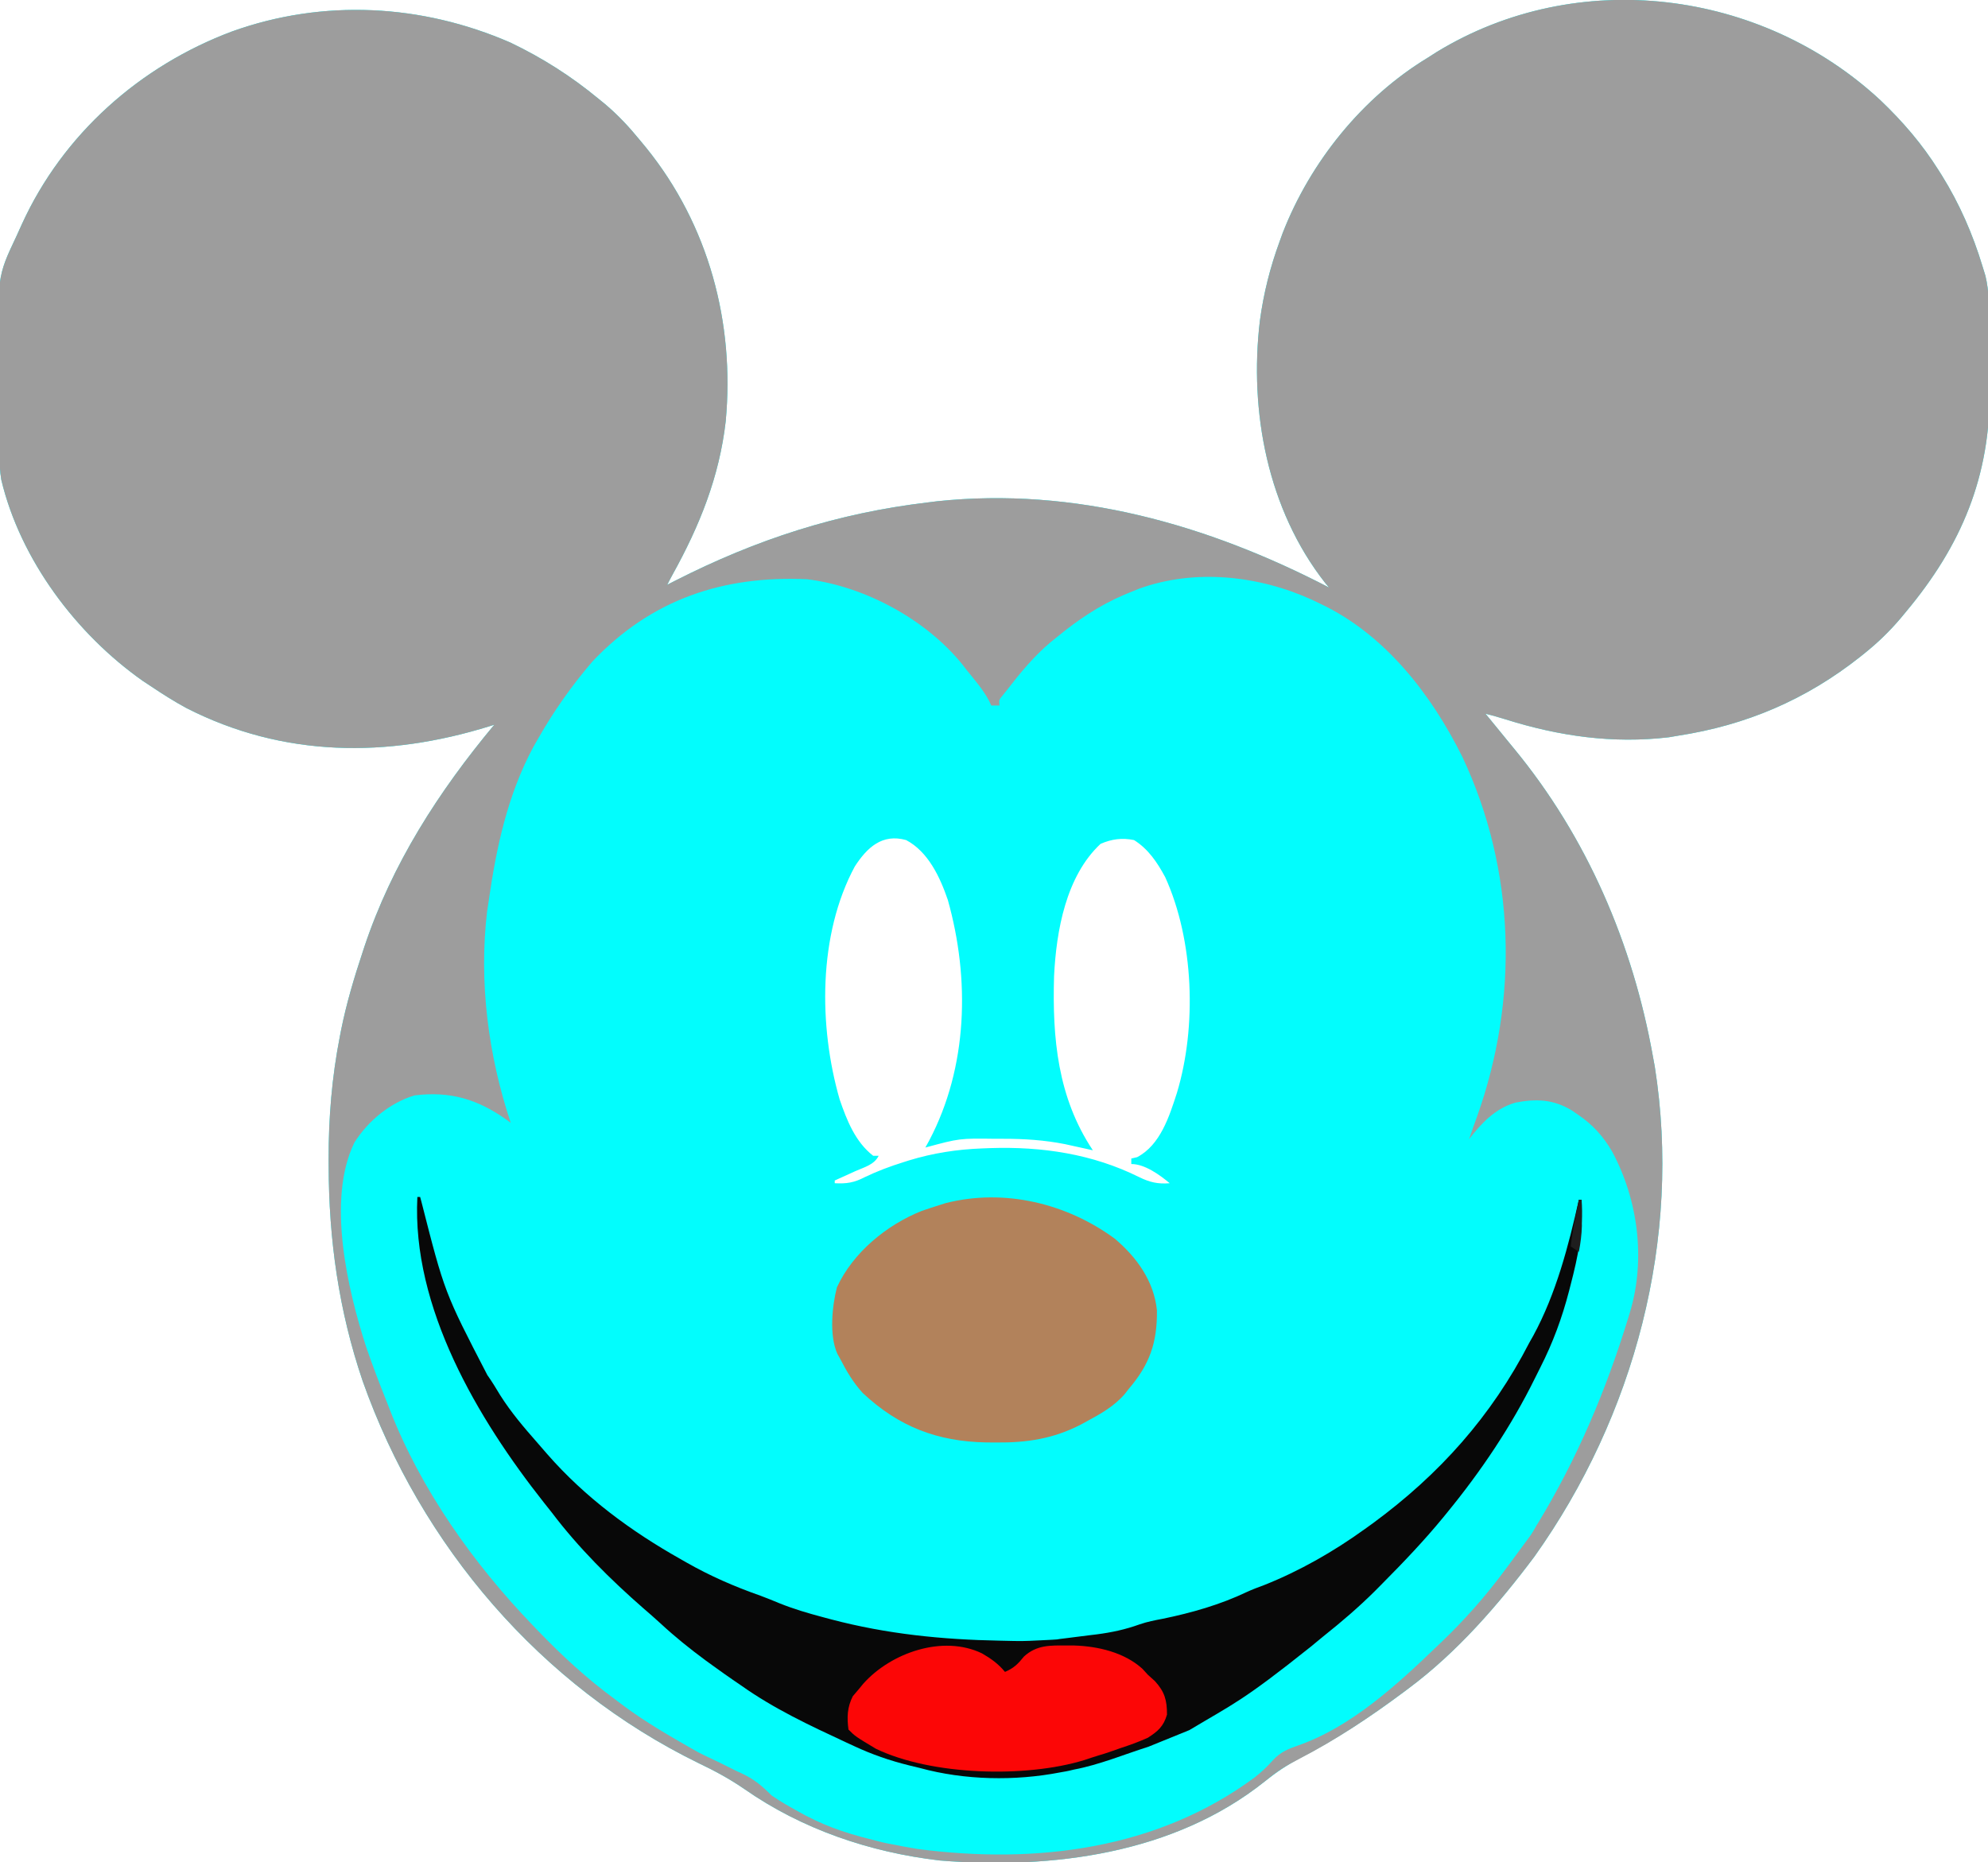
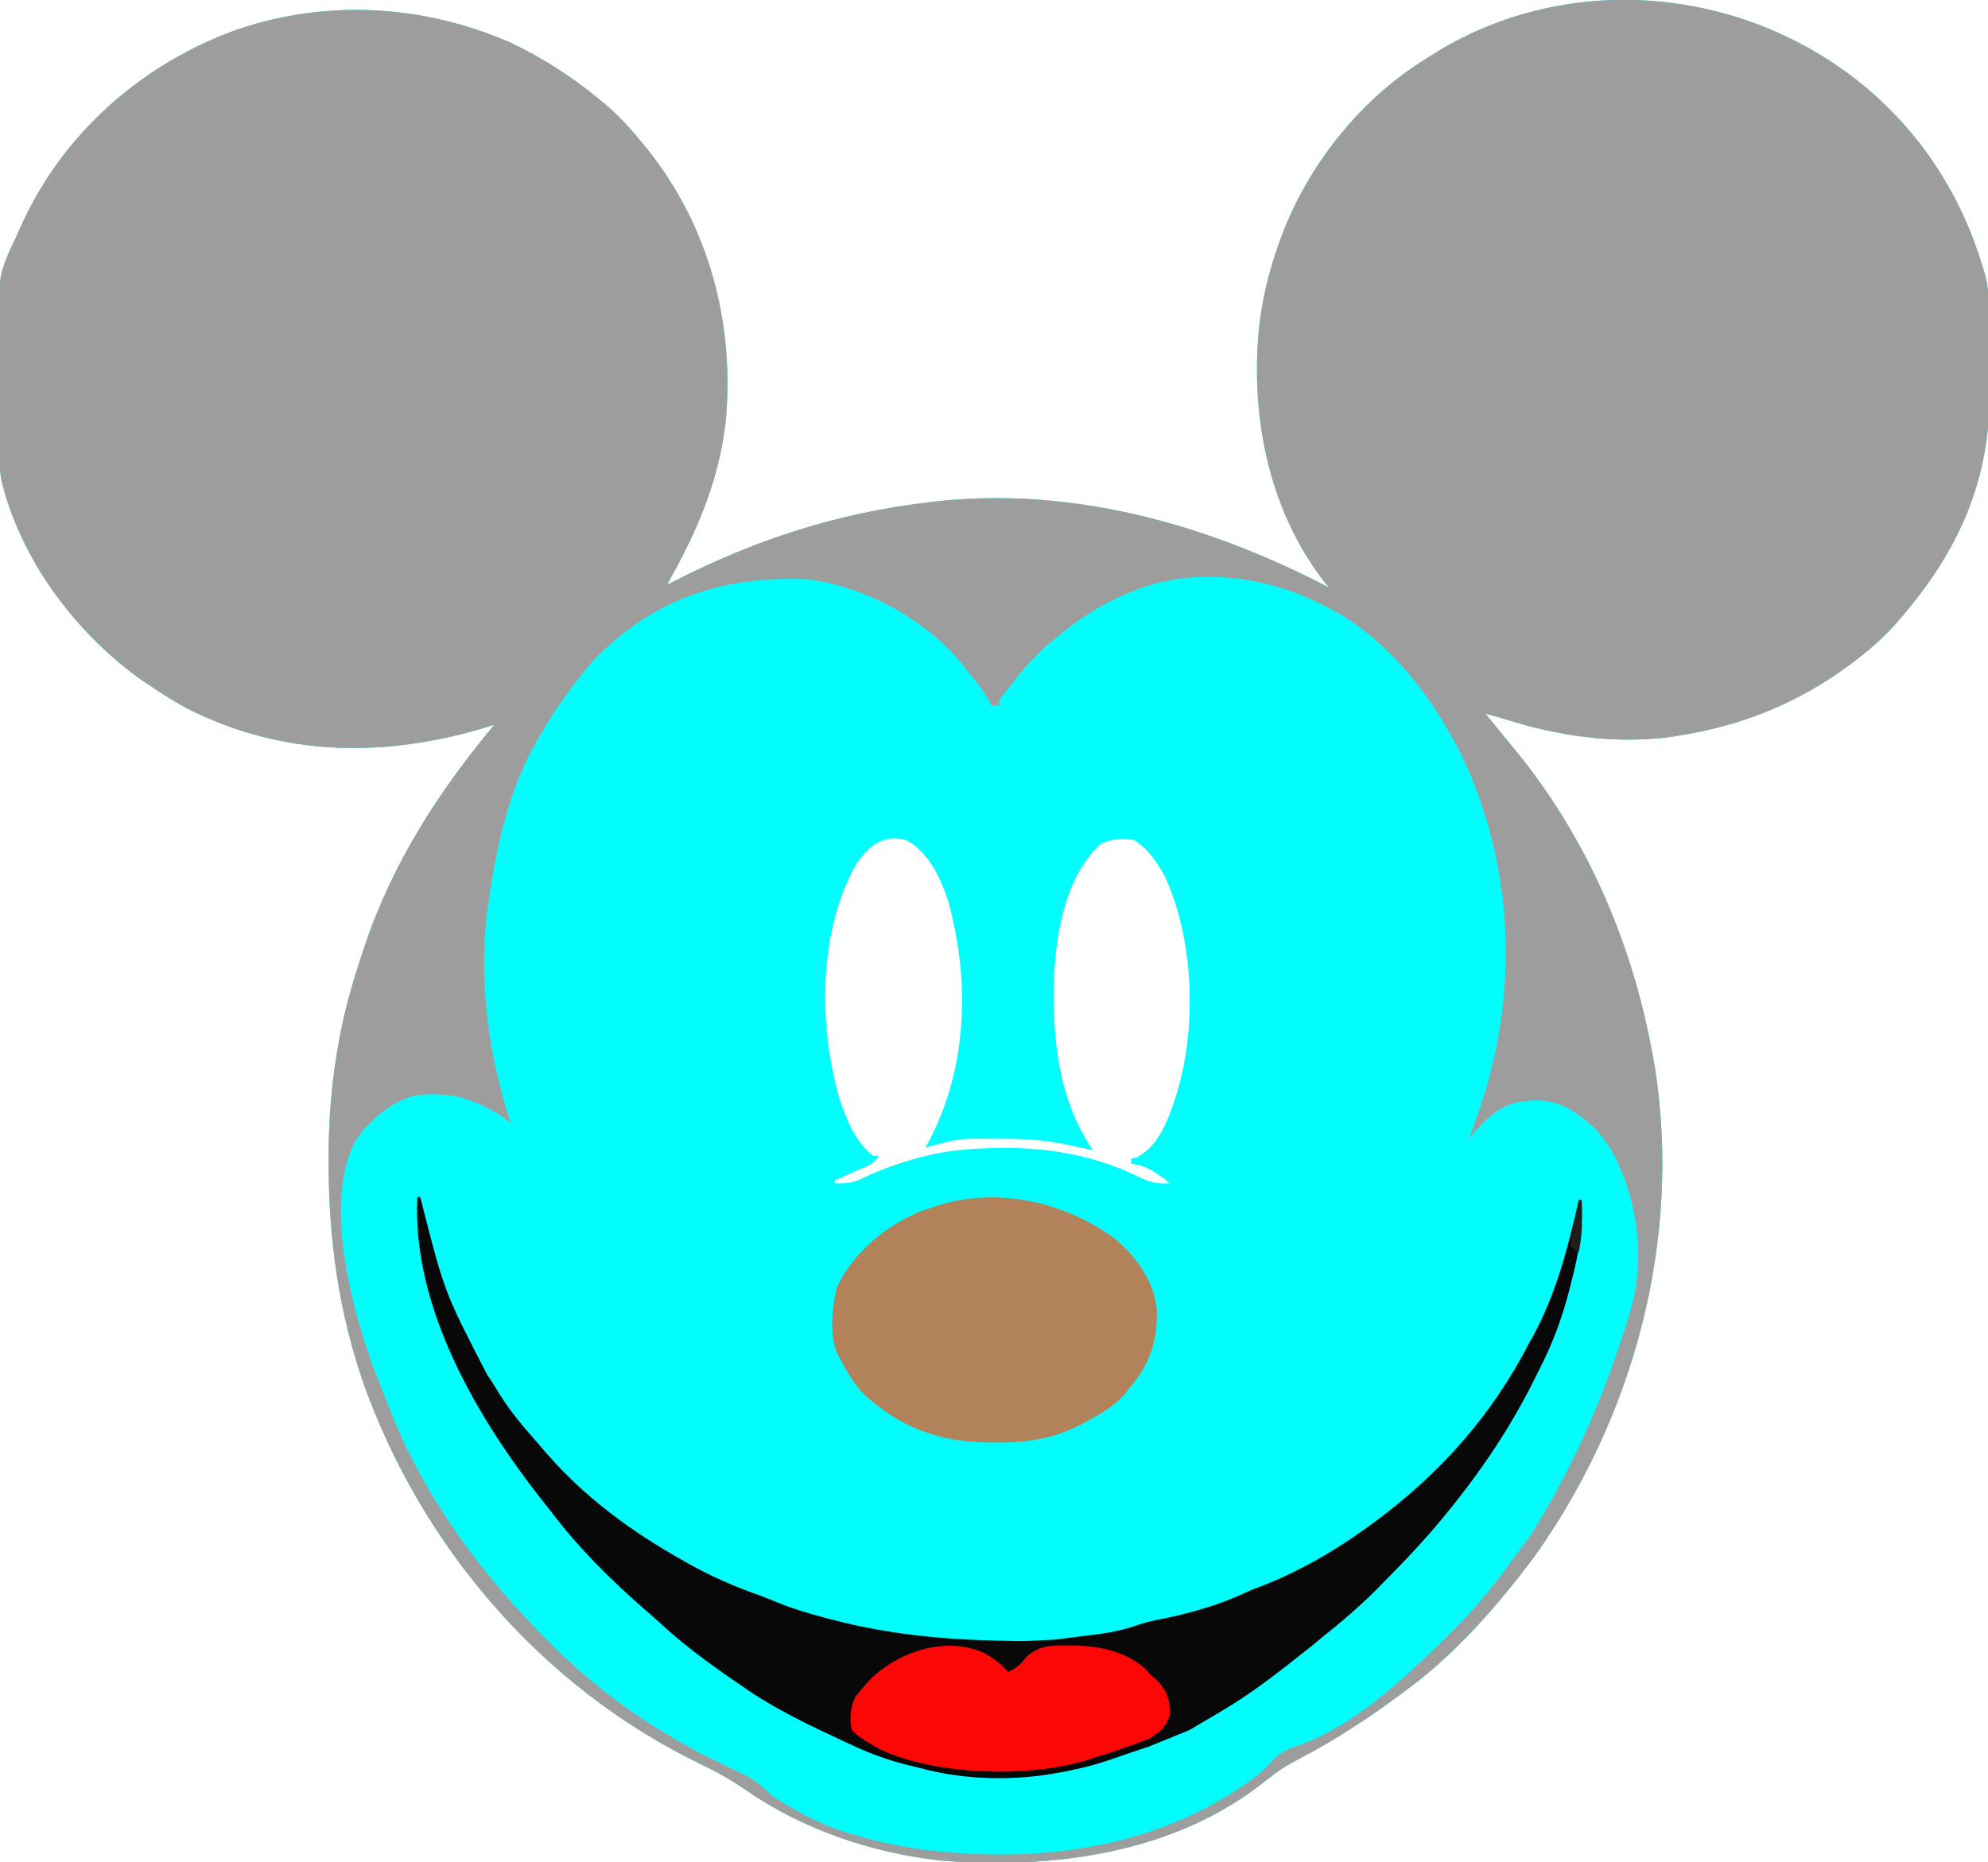
<svg xmlns="http://www.w3.org/2000/svg" version="1.1" width="724" height="678" id="svg64">
  <defs id="defs68" />
  <path d="M0 0 C8.143 7.776 15.153 15.923 21.145 25.457 C21.728 26.378 21.728 26.378 22.323 27.318 C28.795 37.718 33.591 48.732 37.145 60.457 C37.495 61.599 37.846 62.742 38.207 63.919 C39.616 69.692 39.508 75.529 39.551 81.441 C39.562 82.692 39.574 83.943 39.585 85.232 C39.604 87.878 39.618 90.523 39.625 93.169 C39.638 97.153 39.706 101.134 39.77 105.117 C40.034 136.979 29.546 162.099 9.145 186.457 C8.558 187.167 7.971 187.878 7.367 188.609 C3.326 193.384 -0.975 197.546 -5.855 201.457 C-6.355 201.858 -6.855 202.259 -7.37 202.672 C-27.15 218.343 -48.974 227.652 -73.855 231.457 C-74.928 231.641 -76 231.826 -77.105 232.016 C-97.462 234.412 -116.981 231.629 -136.379 225.543 C-138.868 224.766 -141.318 224.043 -143.855 223.457 C-143.072 224.404 -143.072 224.404 -142.273 225.371 C-140.242 227.84 -138.222 230.316 -136.207 232.798 C-135.323 233.884 -134.435 234.966 -133.543 236.046 C-106.896 268.344 -90.163 307.359 -82.855 348.457 C-82.641 349.621 -82.427 350.785 -82.207 351.984 C-72.306 414.62 -89.596 479.215 -126.043 530.457 C-139.142 547.949 -154.246 565.361 -171.855 578.457 C-172.498 578.938 -173.14 579.419 -173.801 579.914 C-185.858 588.91 -198.109 596.993 -211.48 603.895 C-216.113 606.338 -220.212 609.131 -224.293 612.395 C-257.293 638.71 -301.652 644.474 -342.559 641.157 C-368.018 638.197 -392.788 629.79 -413.827 615.078 C-419.158 611.423 -424.588 608.479 -430.418 605.707 C-487.953 577.586 -531.538 526.569 -552.79 466.482 C-561.481 440.88 -565.108 415.039 -565.168 388.082 C-565.172 387.291 -565.175 386.499 -565.179 385.684 C-565.216 370.674 -563.986 355.828 -561.105 341.082 C-560.938 340.217 -560.77 339.352 -560.597 338.46 C-558.664 328.926 -555.924 319.681 -552.855 310.457 C-552.637 309.79 -552.418 309.122 -552.193 308.435 C-542.115 278.154 -525.129 251.804 -504.855 227.457 C-505.404 227.628 -505.952 227.8 -506.517 227.976 C-543.781 239.557 -581.641 239.433 -617.007 221.357 C-621.44 218.946 -625.671 216.273 -629.855 213.457 C-631.337 212.481 -631.337 212.481 -632.848 211.484 C-657.064 194.454 -677.471 167.294 -684.397 138.18 C-684.922 135.064 -685.02 132.093 -685.064 128.933 C-685.083 127.63 -685.103 126.327 -685.123 124.985 C-685.137 123.565 -685.151 122.146 -685.164 120.727 C-685.171 120.003 -685.177 119.28 -685.184 118.535 C-685.217 114.695 -685.241 110.856 -685.26 107.016 C-685.278 103.874 -685.313 100.734 -685.363 97.593 C-685.883 64.298 -685.883 64.298 -678.855 49.457 C-678.195 48.001 -677.536 46.545 -676.877 45.088 C-661.915 12.301 -633.896 -12.511 -600.392 -25.078 C-567.133 -37.036 -531.231 -35.087 -498.977 -21.039 C-487.293 -15.439 -476.835 -8.791 -466.855 -0.543 C-466.085 0.086 -465.314 0.715 -464.52 1.363 C-459.803 5.339 -455.752 9.683 -451.855 14.457 C-451.082 15.393 -450.309 16.329 -449.512 17.293 C-426.762 45.423 -417.234 81.042 -420.562 116.893 C-422.884 137.184 -430.087 155.022 -439.919 172.756 C-440.591 173.976 -441.233 175.212 -441.855 176.457 C-440.909 175.972 -439.963 175.488 -438.988 174.988 C-409.346 159.909 -379.915 150.362 -346.855 146.457 C-345.26 146.256 -345.26 146.256 -343.633 146.051 C-293.476 140.732 -244.973 154.534 -200.855 177.457 C-201.317 176.907 -201.778 176.356 -202.254 175.789 C-223.172 149.124 -229.964 113.404 -226.03 80.322 C-224.676 70.314 -222.328 60.93 -218.855 51.457 C-218.487 50.437 -218.118 49.418 -217.738 48.367 C-207.638 22.42 -188.714 -1.079 -164.855 -15.543 C-163.807 -16.213 -162.759 -16.884 -161.68 -17.574 C-110.416 -48.899 -43.504 -40.456 0 0 Z M-373.547 279.066 C-386.945 303.916 -386.74 337.345 -379.055 363.973 C-376.434 371.587 -373.362 379.396 -366.855 384.457 C-366.195 384.457 -365.535 384.457 -364.855 384.457 C-366.515 387.776 -370.16 388.621 -373.418 390.082 C-374.129 390.407 -374.84 390.732 -375.572 391.066 C-377.331 391.869 -379.093 392.664 -380.855 393.457 C-380.855 393.787 -380.855 394.117 -380.855 394.457 C-376.527 394.677 -373.816 394.261 -369.98 392.27 C-365.334 390.038 -360.702 388.301 -355.793 386.77 C-355.157 386.568 -354.521 386.366 -353.866 386.157 C-345.029 383.456 -336.331 382.117 -327.105 381.77 C-326.138 381.733 -325.171 381.696 -324.174 381.658 C-305.377 381.046 -286.98 383.779 -270.004 392.221 C-266.1 394.13 -263.197 394.795 -258.855 394.457 C-262.515 391.407 -267.934 387.457 -272.855 387.457 C-272.855 386.797 -272.855 386.137 -272.855 385.457 C-272.154 385.292 -271.453 385.127 -270.73 384.957 C-262.293 380.555 -259.005 370.108 -256.252 361.591 C-248.952 337.47 -250.038 305.965 -260.5 282.98 C-263.376 277.627 -266.638 272.734 -271.855 269.457 C-276.246 268.571 -279.955 269.069 -284.043 270.832 C-296.652 282.6 -300.173 302.53 -300.981 319.023 C-301.635 341.634 -299.691 363.204 -286.855 382.457 C-287.773 382.252 -288.691 382.047 -289.637 381.836 C-290.864 381.567 -292.091 381.297 -293.355 381.02 C-294.562 380.753 -295.769 380.486 -297.012 380.211 C-304.545 378.733 -311.759 378.264 -319.418 378.27 C-320.378 378.27 -321.338 378.27 -322.327 378.27 C-335.439 378.092 -335.439 378.092 -347.855 381.457 C-347.397 380.62 -346.938 379.784 -346.465 378.922 C-332.371 352.184 -331.563 320.094 -339.668 291.27 C-342.492 283.011 -346.784 273.723 -354.855 269.457 C-363.539 267.028 -369.033 272.103 -373.547 279.066 Z " fill="#02FDFD" transform="translate(684.8555,36.54297)" id="path2" />
  <path d="m 0,0 c 8.143,7.776 15.153,15.923 21.145,25.457 l 1.178,1.861 c 6.472,10.4 11.269,21.413 14.822,33.139 l 1.063,3.462 c 1.409,5.773 1.301,11.61 1.344,17.522 l 0.035,3.79 c 0.019,2.646 0.033,5.292 0.04,7.938 0.013,3.983 0.081,7.965 0.145,11.948 0.265,31.862 -10.223,56.982 -30.625,81.34 l -1.777,2.152 c -4.042,4.775 -8.342,8.937 -13.223,12.848 l -1.514,1.215 c -19.781,15.671 -41.604,24.98 -66.486,28.785 l -3.25,0.559 c -20.356,2.396 -39.876,-0.387 -59.273,-6.473 -2.489,-0.777 -4.939,-1.5 -7.477,-2.086 l 1.582,1.914 c 2.031,2.468 4.052,4.945 6.066,7.427 0.884,1.086 1.772,2.168 2.664,3.248 26.647,32.298 43.38,71.313 50.688,112.411 l 0.648,3.527 c 9.901,62.635 -7.389,127.23 -43.836,178.473 -13.099,17.492 -28.203,34.904 -45.812,48 l -1.946,1.457 c -12.057,8.996 -24.712,17.416 -38.083,24.318 -4.632,2.443 -7.143,3.897 -12.408,8.162 -33,26.316 -77.359,32.079 -118.266,28.762 -25.46,-2.96 -50.23,-11.367 -71.269,-26.079 -5.33,-3.655 -10.761,-6.599 -16.591,-9.371 -57.535,-28.121 -101.12,-79.138 -122.372,-139.225 -8.692,-25.602 -12.319,-51.443 -12.378,-78.4 l -0.011,-2.398 c -0.036,-15.009 1.194,-29.855 4.074,-44.602 l 0.508,-2.622 c 1.933,-9.534 4.674,-18.779 7.742,-28.003 l 0.662,-2.022 c 10.078,-30.281 27.064,-56.63 47.338,-80.978 l -1.661,0.519 c -37.264,11.581 -75.124,11.457 -110.49,-6.619 -4.433,-2.412 -8.664,-5.084 -12.849,-7.9 l -2.992,-1.973 c -24.217,-17.03 -44.624,-44.191 -51.549,-73.304 -0.525,-3.116 -0.623,-6.087 -0.667,-9.247 l -0.059,-3.948 c -0.015,-1.419 -0.029,-2.839 -0.041,-4.258 l -0.02,-2.191 c -0.033,-3.84 -0.057,-7.679 -0.076,-11.519 -0.018,-3.141 -0.052,-6.282 -0.103,-9.423 -0.52,-33.295 -0.52,-33.295 6.508,-48.136 0.66,-1.456 1.32,-2.912 1.978,-4.369 14.963,-32.788 42.981,-57.599 76.486,-70.167 33.258,-11.958 69.161,-10.009 101.415,4.039 11.684,5.6 22.141,12.248 32.121,20.496 l 2.336,1.906 c 4.716,3.975 8.768,8.319 12.664,13.094 l 2.344,2.836 c 22.75,28.13 32.277,63.75 28.95,99.6 -2.322,20.291 -9.525,38.129 -19.357,55.863 -0.671,1.22 -1.314,2.456 -1.936,3.701 l 2.867,-1.469 c 29.642,-15.08 59.073,-24.627 92.133,-28.531 l 3.223,-0.406 c 50.157,-5.319 98.66,8.483 142.777,31.406 l -1.398,-1.668 c -20.918,-26.665 -27.71,-62.385 -23.776,-95.468 1.354,-10.008 3.702,-19.392 7.175,-28.865 l 1.117,-3.09 c 10.1,-25.947 29.024,-49.447 52.883,-63.91 l 3.176,-2.031 C -110.416,-48.899 -43.504,-40.456 0,0 Z m -469.156,204.473 c -7.492,8.749 -13.997,17.964 -19.699,27.984 l -1.805,3.156 c -9.319,17.396 -13.429,36.458 -16.195,55.844 l -0.586,3.812 c -3.082,25.823 0.394,52.613 8.586,77.188 l -1.582,-1.172 c -10.513,-7.438 -20.451,-10.426 -33.418,-8.828 -8.935,2.645 -17.009,9.334 -21.938,17.188 -10.182,20.786 -2.418,53.672 4.246,74.332 2.367,6.905 4.98,13.704 7.691,20.48 l 0.929,2.398 c 11.347,29.191 30.444,56.123 52.071,78.602 l 1.817,1.9 c 8.841,9.195 17.901,17.552 28.183,25.1 1.129,0.848 2.258,1.695 3.387,2.543 7.771,5.756 16.168,10.611 24.556,15.415 3.992,2.32 5.779,2.961 10.057,5.042 l 2.5,1.25 3.5,1.75 2.004,0.914 c 4.58,2.138 7.397,4.487 10.996,8.086 3.218,2.219 6.569,4.131 10,6 l 2.32,1.281 c 9.482,4.922 16.876,7.022 26.516,9.391 2.072,0.585 3.851,0.926 6.164,1.327 1.763,0.373 3.536,0.699 5.312,1 l 2.863,0.5 c 43.134,5.64 87.267,0.212 122.82,-26.109 2.465,-1.962 4.491,-3.857 6.566,-6.203 2.805,-3.014 5.434,-4.094 9.312,-5.438 19.114,-6.701 35.732,-21.897 50.125,-35.75 l 1.755,-1.673 c 8.581,-8.209 16.194,-16.777 23.245,-26.327 l 1.441,-1.927 c 1.426,-1.912 2.839,-3.834 4.247,-5.76 l 1.317,-1.783 c 2.48,-3.408 2.604,-3.306 4.743,-7.165 l 0.252,-0.365 c 14.408,-23.709 24.887,-48.494 33,-75 l 0.661,-2.154 c 5.727,-19.282 2.868,-40.847 -6.528,-58.358 -3.16,-5.424 -6.907,-9.678 -12.133,-13.238 l -2.5,-1.734 c -6.736,-4.084 -12.937,-4.362 -20.562,-2.891 -7.306,2.067 -12.464,7.504 -16.938,13.375 0.939,-2.817 1.945,-5.6 2.961,-8.391 15.154,-42.556 14.074,-89.554 -5.348,-130.828 -11.268,-22.763 -28.188,-44.673 -51.613,-55.781 l -3.172,-1.523 c -19.39,-8.833 -42.677,-11.419 -63.039,-4.02 -1.267,0.504 -2.53,1.018 -3.789,1.543 l -1.876,0.779 c -8.957,3.85 -16.609,9.065 -24.124,15.221 l -2.43,1.965 c -5.971,5.051 -10.796,10.861 -15.57,17.035 l -1.758,2.203 c -1.432,1.707 -1.432,1.707 -1.242,3.797 h -3 l -0.797,-1.73 c -2.192,-4.135 -5.279,-7.633 -8.203,-11.27 l -1.406,-1.824 c -13.23,-16.499 -35.652,-28.605 -56.594,-31.176 -30.686,-1.415 -56.826,7.297 -78.301,30.016 z" fill="#7f7f7f" transform="translate(684.8555,36.54297)" id="path4" style="display:inline;fill:#9d9d9d;fill-opacity:1" />
  <path d="M 0,0 H 1 L 1.44,1.594 C 9.886,34.759 9.886,34.759 25.488,64.879 27.189,67.265 28.673,69.742 30.188,72.25 c 3.944,6.225 8.609,11.704 13.468,17.222 1.231,1.399 2.449,2.811 3.665,4.224 C 61.106,109.458 77.818,121.779 96,132 l 1.854,1.062 c 8.763,4.999 17.586,8.842 27.104,12.186 2.311,0.851 4.578,1.79 6.854,2.732 5.197,2.094 10.463,3.646 15.875,5.082 l 2.917,0.78 c 20.393,5.376 40.499,7.393 61.521,7.782 1.749,0.038 3.497,0.077 5.246,0.117 4.21,0.094 7.196,-0.138 11.33,-0.329 l 2.596,-0.133 1.665,-0.113 L 234,161 l 1.877,-0.228 c 2.855,-0.352 5.708,-0.718 8.561,-1.085 l 2.951,-0.357 c 5.461,-0.712 10.427,-1.769 15.607,-3.636 2.808,-0.972 5.651,-1.518 8.567,-2.069 10.42,-2.154 20.776,-5.102 30.406,-9.684 2.104,-0.975 4.231,-1.766 6.406,-2.566 C 321.312,136.24 333.73,129.133 345,121 l 2.938,-2.109 C 372.223,101.056 391.167,79.866 405,53 l 1.414,-2.5 C 414.667,35.318 419.248,17.787 423,1 h 1 c 0.694,10.907 -1.265,20.51 -4,31 l -0.567,2.222 c -2.539,9.789 -5.879,18.852 -10.461,27.867 -0.655,1.288 -1.301,2.581 -1.938,3.877 C 398.404,83.497 387.376,99.895 375,115 l -1.35,1.657 c -6.979,8.505 -14.524,16.415 -22.275,24.218 l -2.601,2.629 C 342.825,149.424 336.562,154.775 330,160 c -1.543,1.27 -3.084,2.54 -4.625,3.812 -25.054,20.021 -28.36,20.87 -44.228,30.389 l -14.939,6.068 c -8.78,2.775 -17.873,6.582 -27.168,8.323 -2.698,0.696 -3.035,0.636 -5.021,1.025 C 217.629,212.79 199.315,212.468 183,208 c -1.304,-0.32 -2.609,-0.636 -3.914,-0.949 C 172.023,205.301 165.583,203.074 159,200 l -3.021,-1.396 C 142.816,192.481 129.871,186.424 118,178 l -2.629,-1.789 C 112.887,174.508 110.439,172.766 108,171 l -2.93,-2.117 c -5.78,-4.25 -11.258,-8.673 -16.523,-13.547 -2.045,-1.876 -4.119,-3.691 -6.223,-5.5 C 70.28,139.323 58.649,127.765 49,115 48.004,113.742 47.007,112.486 46.008,111.23 21.946,80.744 -2.06,40.284 0,0 Z" fill="#080808" transform="translate(152,436)" id="path6" style="display:inline" />
  <path d="m 0,0 c 8.016,6.769 14.299,15.45 15.387,26.129 0.134,11.831 -2.666,19.755 -10.336,28.703 -0.443,0.572 -0.887,1.145 -1.344,1.734 -3.902,4.525 -8.714,7.212 -13.906,10.016 -0.691,0.377 -1.381,0.754 -2.093,1.142 -10.037,5.194 -19.682,6.646 -30.907,6.545 -1.189,-0.008 -2.377,-0.017 -3.602,-0.025 -17.775,-0.341 -31.857,-5.71 -44.953,-18.006 -3.431,-3.761 -5.887,-7.89 -8.195,-12.406 -0.346,-0.62 -0.692,-1.24 -1.049,-1.879 -2.992,-6.674 -1.932,-17.317 -0.146,-24.242 5.88,-12.673 18.02,-22.62 30.758,-27.754 2.135,-0.741 4.28,-1.452 6.438,-2.125 0.773,-0.246 1.547,-0.492 2.344,-0.746 C -40.229,-18.371 -17.482,-12.851 0,0 Z" fill="#b2825b" transform="translate(405.9492,451.168)" id="path8" style="display:inline" />
-   <path d="m 0,0 c 3.24,1.87 5.989,3.822 8.375,6.75 3.262,-1.389 4.739,-2.906 6.938,-5.625 4.658,-4.235 9.508,-4.02 15.5,-4 l 2.709,0.005 C 42.215,-2.607 51.836,-0.376 58.438,5.625 L 60.375,7.75 63,10.125 c 3.56,3.935 4.375,6.923 4.375,12.188 -1.249,4.292 -3.342,6.112 -7,8.438 -3.26,1.47 -6.578,2.674 -9.978,3.772 l -2.606,0.926 c -1.697,0.569 -3.363,1.184 -5.13,1.663 -1.815,0.595 -3.658,1.13 -5.457,1.772 C 15.874,45.423 -18.348,44.492 -38.625,34.75 c -7.509,-4.509 -7.509,-4.509 -10,-7 -0.577,-4.497 -0.479,-8.041 1.562,-12.125 l 2.438,-2.875 1.402,-1.711 C -33.115,-0.28 -14.206,-6.85 0,0 Z" fill="#fc0606" transform="translate(357.625,602.25)" id="path12" />
+   <path d="m 358.686,602.25 c 3.24,1.87 5.989,3.822 8.375,6.75 3.262,-1.389 4.739,-2.906 6.938,-5.625 4.658,-4.235 9.508,-4.02 15.5,-4 l 2.709,0.005 c 8.694,0.263 18.315,2.493 24.916,8.495 l 1.938,2.125 2.625,2.375 c 3.56,3.935 4.375,6.923 4.375,12.188 -1.249,4.292 -3.342,6.112 -7,8.438 -3.26,1.47 -6.578,2.674 -9.978,3.772 l -2.606,0.926 c -1.697,0.569 -3.363,1.184 -5.13,1.663 -1.815,0.595 -3.658,1.13 -5.457,1.772 -21.329,6.54 -55.551,5.609 -75.828,-4.133 -7.509,-4.509 -7.509,-4.509 -10,-7 -0.578,-4.497 -0.479,-8.041 1.562,-12.125 l 2.438,-2.875 1.402,-1.711 c 10.108,-11.319 29.017,-17.889 43.223,-11.039 z" fill="#fc0606" id="path12" />
  <path d="M0 0 C0.33 0 0.66 0 1 0 C1.027 2.042 1.047 4.083 1.062 6.125 C1.074 7.262 1.086 8.399 1.098 9.57 C1.005 12.813 0.614 15.819 0 19 C-0.99 18.34 -1.98 17.68 -3 17 C-2.253 11.276 -1.171 5.651 0 0 Z " fill="#1E1E1E" transform="translate(575,437)" id="path40" />
</svg>
